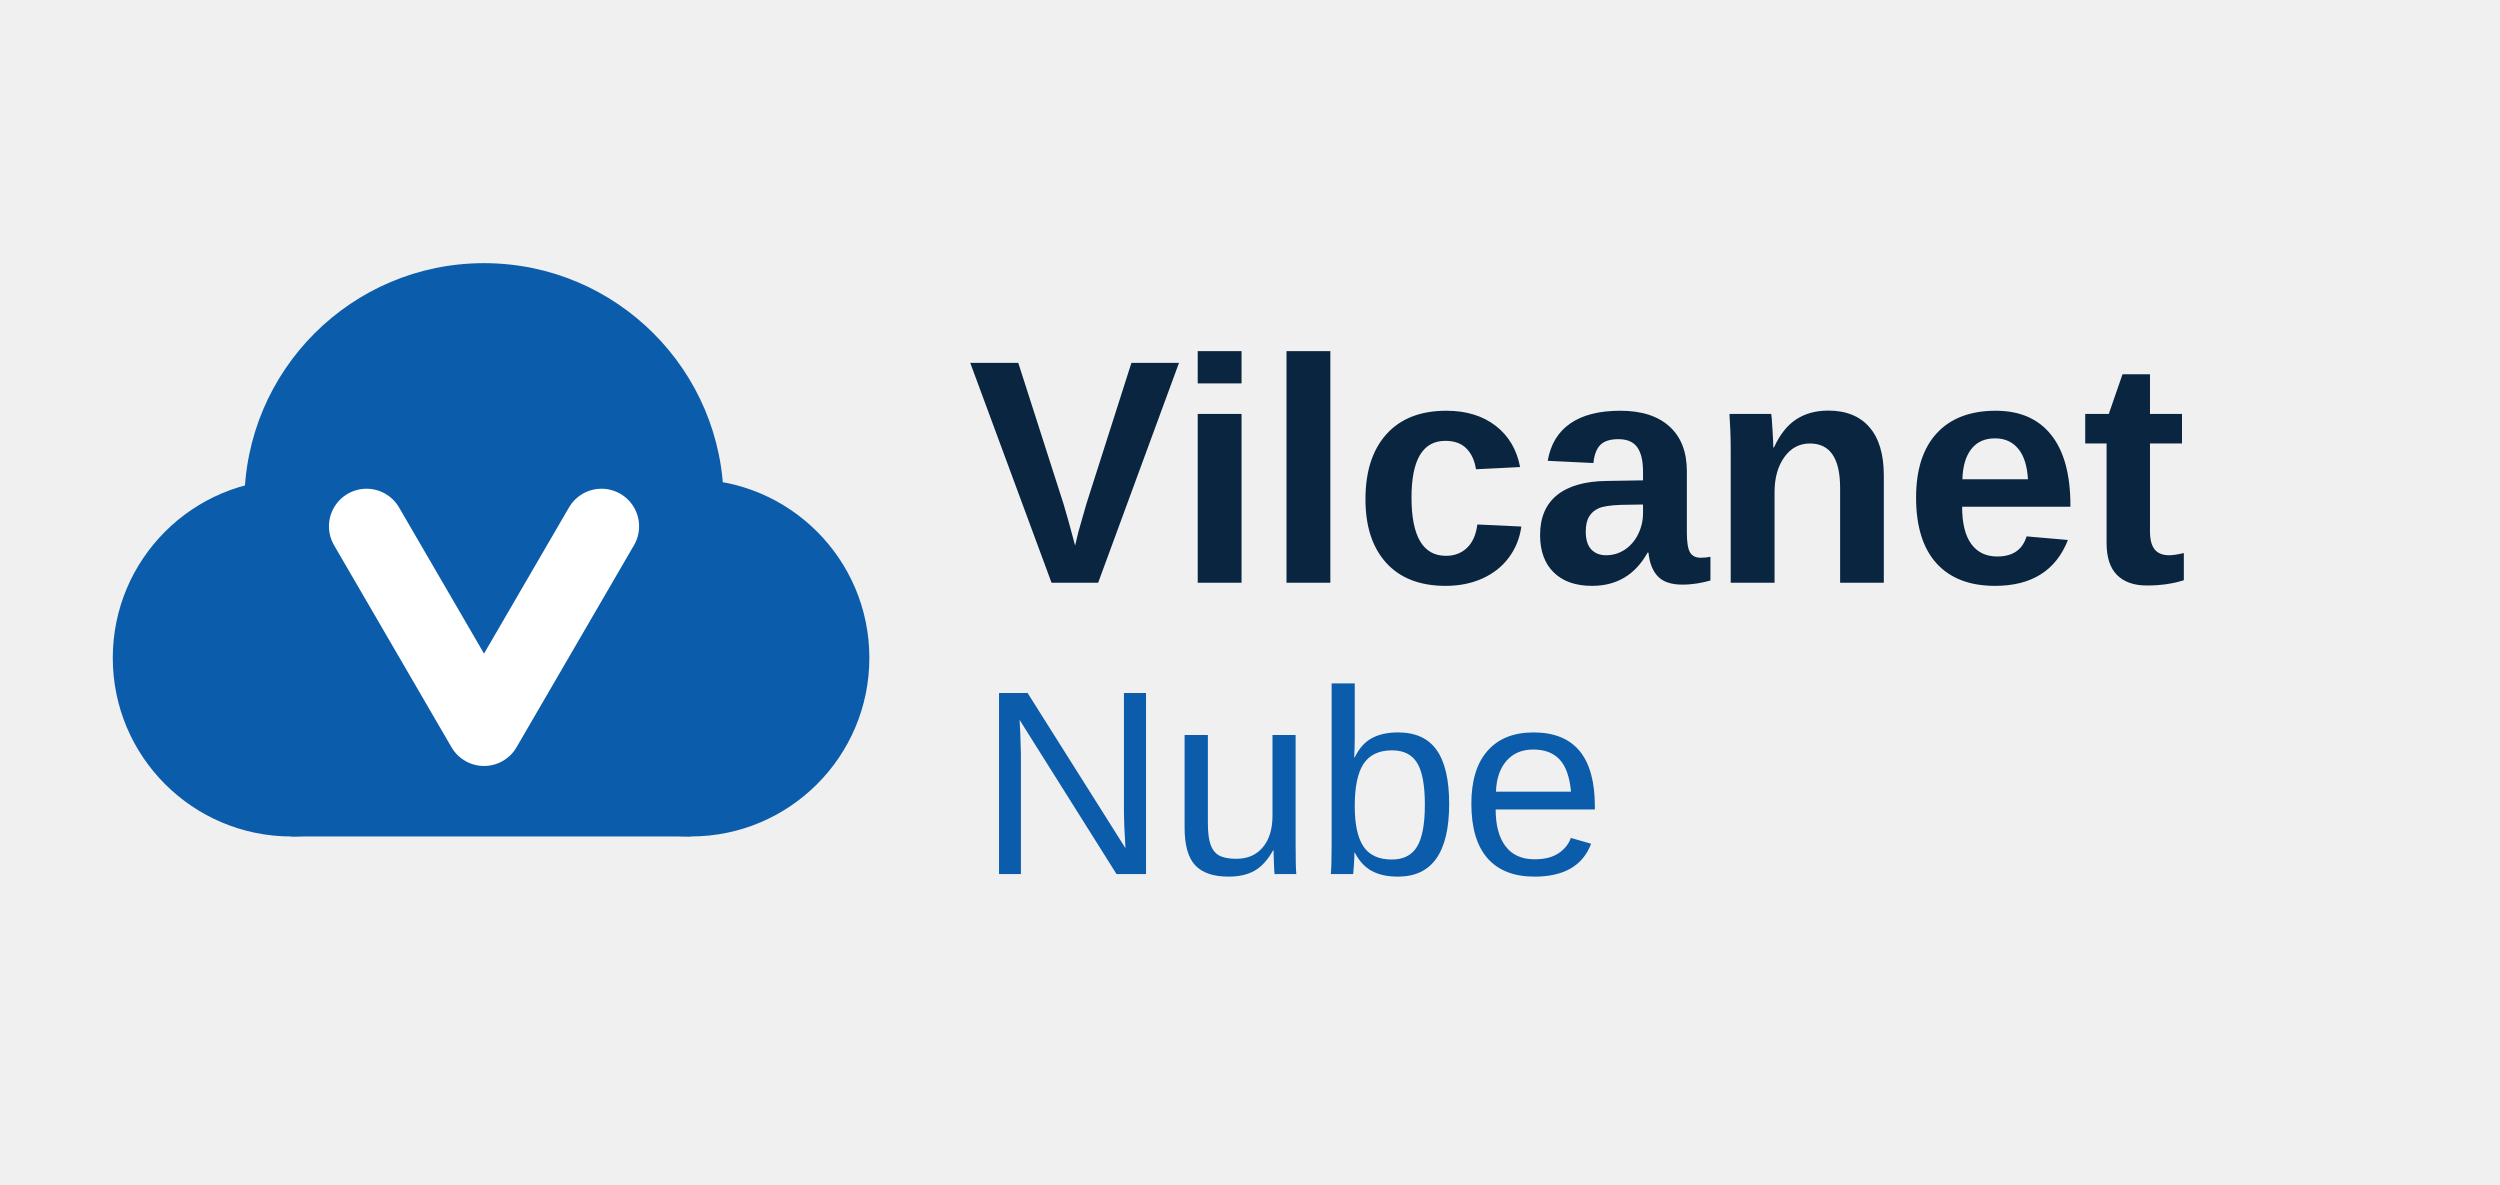
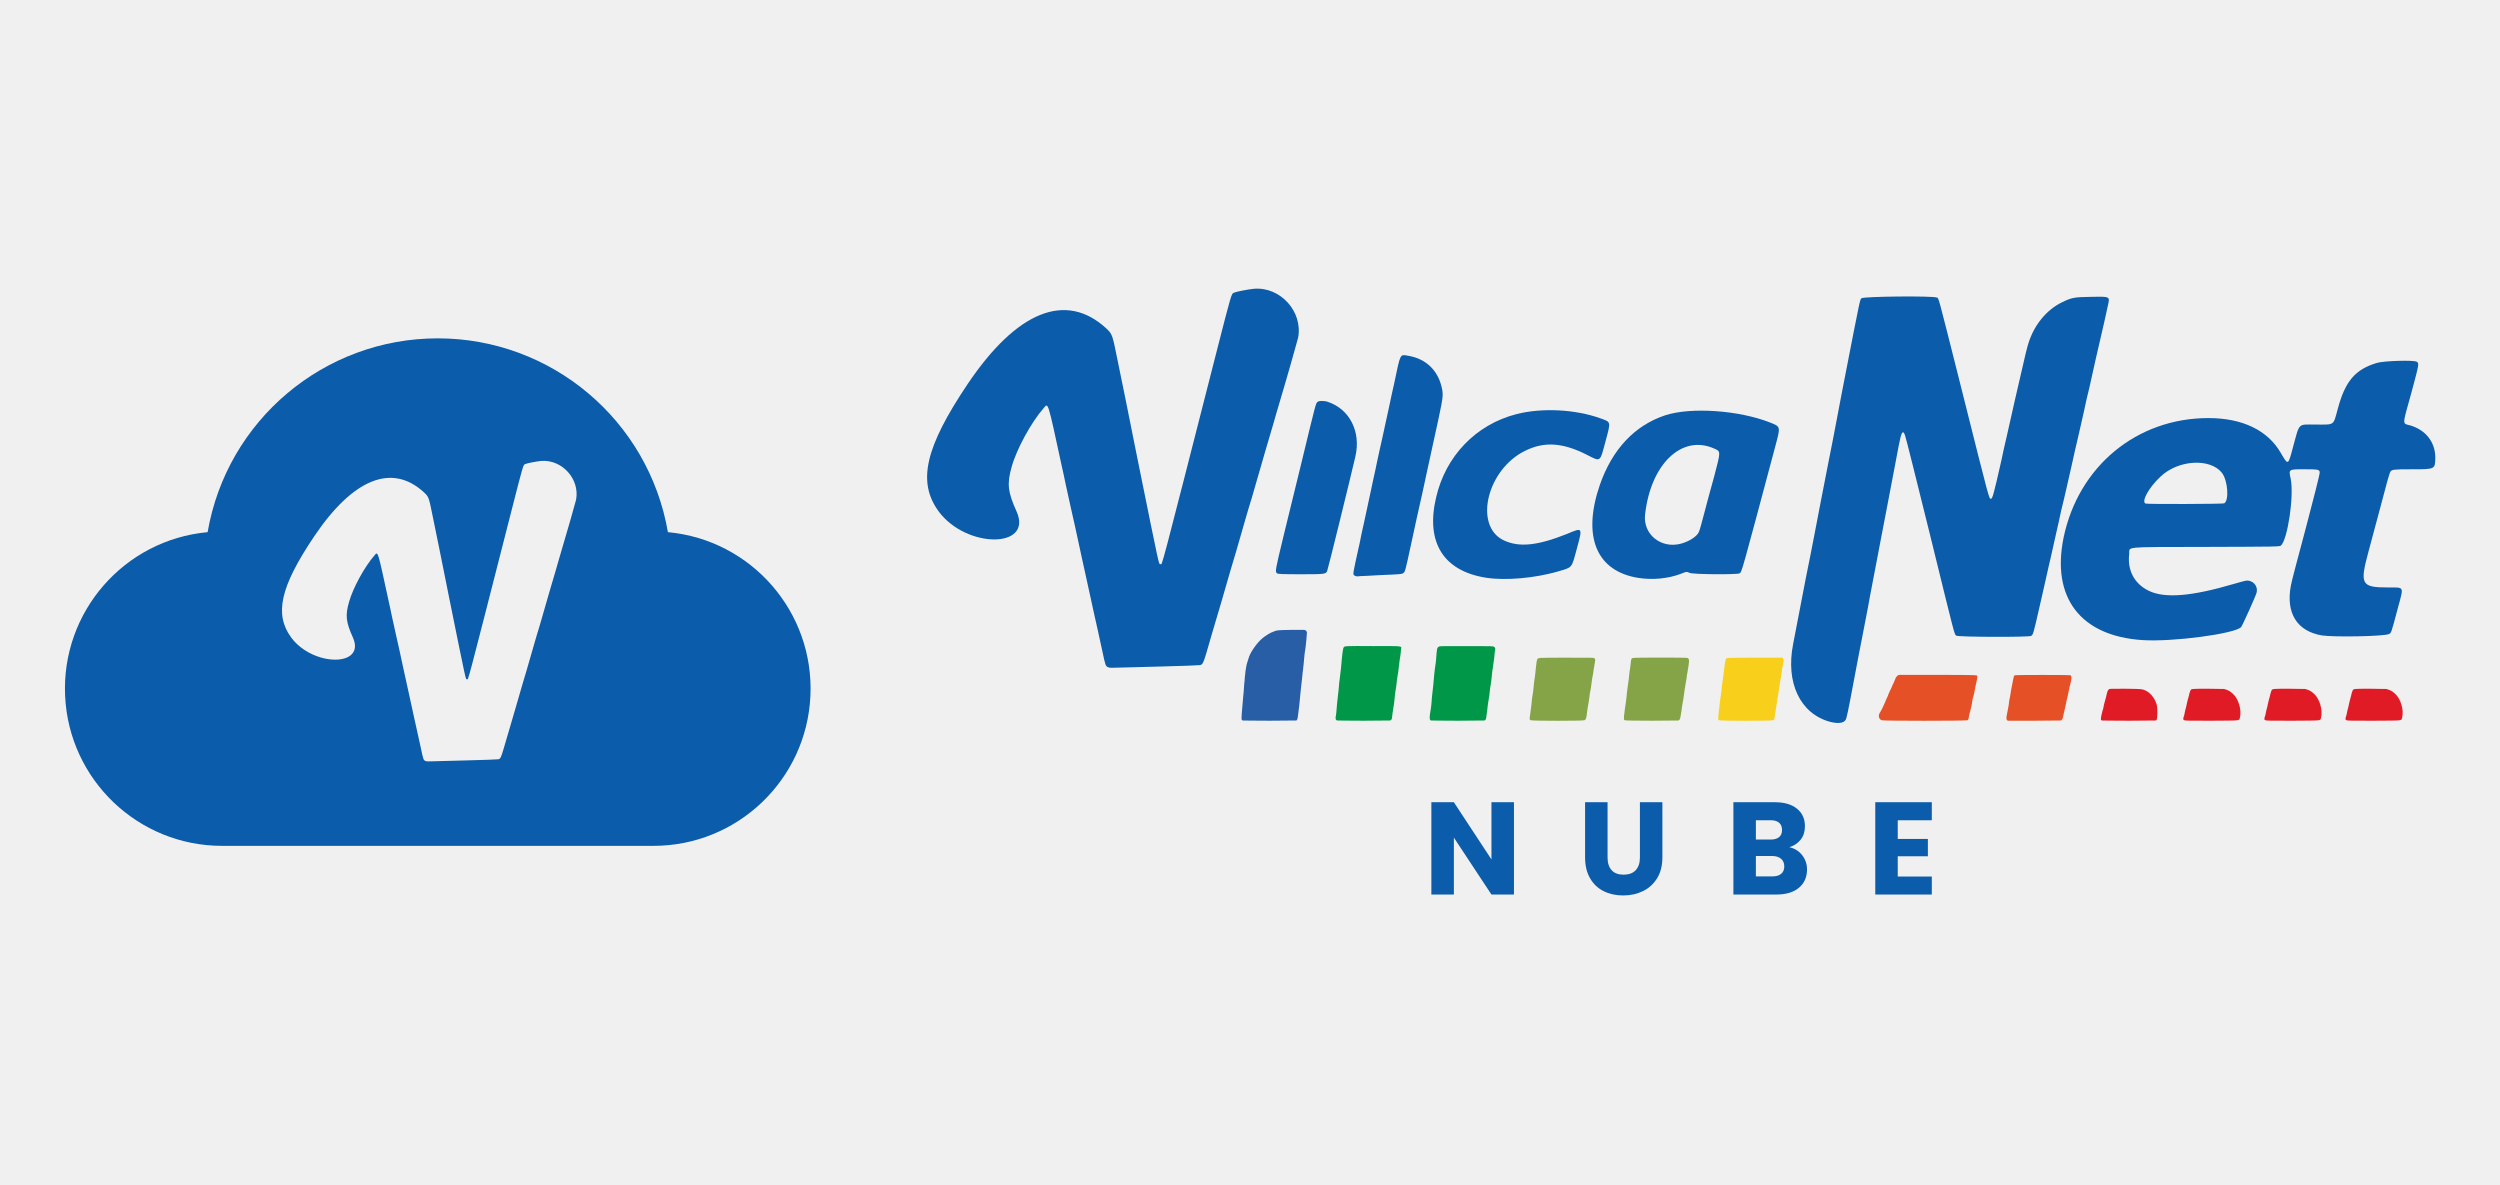
- <svg xmlns="http://www.w3.org/2000/svg" width="532" height="252" viewBox="0 0 532 252">
-   <g fill="#0B5CAB">
-     <circle cx="62" cy="140" r="38" />
-     <circle cx="103" cy="107" r="51" />
-     <circle cx="147" cy="140" r="38" />
-     <rect x="62" y="130" width="85" height="48" />
+ <svg xmlns="http://www.w3.org/2000/svg" viewBox="-28 -125.0 1078.7 511.0" width="266" height="126">
+   <g>
+     <path fill="#0B5CAB" fill-rule="evenodd" d="M67.83 240.00A67.83 67.83 0 0 1 61.55 104.63A100.78 100.78 0 0 1 260.17 104.63A67.83 67.83 0 0 1 253.88 240.00ZM155.55 203.35 C154.68 203.03 154.60 202.71 153.57 197.80 C152.30 192.01 151.35 187.57 150.87 185.59 C150.48 183.85 149.84 180.84 148.10 172.91 C147.54 170.37 146.83 167.12 146.51 165.69 C146.20 164.27 145.64 161.65 145.24 159.83 C144.85 158.01 144.29 155.55 144.06 154.36 C143.74 153.17 143.18 150.32 142.63 148.02 C142.15 145.72 141.44 142.47 141.04 140.80 C140.73 139.14 140.09 136.29 139.70 134.54 C134.78 111.79 135.10 112.90 133.51 114.72 C129.31 119.48 124.24 128.75 122.57 134.78 C120.91 140.57 121.23 143.42 124.24 150.08 C129.95 162.84 107.04 162.84 97.60 150.08 C90.23 140.01 92.93 128.20 107.51 106.48 C124.32 81.51 141.12 74.77 154.92 87.46 C157.06 89.52 156.98 89.36 158.96 99.19 C159.99 104.02 163.00 119.08 165.70 132.56 C173.47 170.85 172.83 167.99 173.47 168.07 C174.10 168.23 172.75 173.38 192.81 94.83 C197.72 75.64 197.72 75.56 198.59 75.25 C199.47 74.85 203.75 74.06 205.49 73.90 C214.53 73.19 222.22 81.75 220.55 90.63 C220.23 91.97 216.51 105.13 213.18 116.23 C212.86 117.50 211.04 123.60 209.22 129.79 C207.39 136.05 205.41 142.94 204.78 145.16 C204.06 147.38 203.27 150.24 202.87 151.51 C201.29 156.90 199.78 162.29 199.15 164.43 C198.75 165.62 196.53 173.23 194.23 181.23 C191.86 189.24 189.56 197.01 189.16 198.51 C188.13 201.92 187.89 202.40 187.02 202.63 C186.54 202.71 180.60 202.95 173.78 203.11 C166.89 203.27 160.15 203.51 158.72 203.51 C156.74 203.59 155.95 203.59 155.55 203.35 Z" />
+     <path fill="#0B5CAB" d="M450.12 162.90 C449.02 162.50 448.92 162.10 447.62 155.90 C446.02 148.60 444.82 143.00 444.22 140.50 C443.72 138.30 442.92 134.50 440.72 124.50 C440.02 121.30 439.12 117.20 438.72 115.40 C438.32 113.60 437.62 110.30 437.12 108.00 C436.62 105.70 435.92 102.60 435.62 101.10 C435.22 99.60 434.52 96.00 433.82 93.10 C433.22 90.20 432.32 86.10 431.82 84.00 C431.42 81.90 430.62 78.30 430.12 76.10 C423.92 47.40 424.32 48.80 422.32 51.10 C417.02 57.10 410.62 68.80 408.52 76.40 C406.42 83.70 406.82 87.30 410.62 95.70 C417.82 111.80 388.92 111.80 377.02 95.70 C367.72 83.00 371.12 68.10 389.52 40.70 C410.72 9.20 431.92 0.70 449.32 16.70 C452.02 19.30 451.92 19.10 454.42 31.50 C455.72 37.60 459.52 56.60 462.92 73.60 C472.72 121.90 471.92 118.30 472.72 118.40 C473.52 118.60 471.82 125.10 497.12 26.00 C503.32 1.80 503.32 1.70 504.42 1.30 C505.52 0.80 510.92 -0.20 513.12 -0.40 C524.52 -1.30 534.22 9.50 532.12 20.70 C531.72 22.40 527.02 39.00 522.82 53.00 C522.42 54.60 520.12 62.30 517.82 70.10 C515.52 78.00 513.02 86.70 512.22 89.50 C511.32 92.30 510.32 95.90 509.82 97.50 C507.82 104.30 505.92 111.10 505.12 113.80 C504.62 115.30 501.82 124.90 498.92 135.00 C495.92 145.10 493.02 154.90 492.52 156.80 C491.22 161.10 490.92 161.70 489.82 162.00 C489.22 162.10 481.72 162.40 473.12 162.60 C464.42 162.80 455.92 163.10 454.12 163.10 C451.62 163.20 450.62 163.20 450.12 162.90 Z" />
+     <path fill="#0B5CAB" d="M523.02 122.40 C522.12 121.70 522.22 121.20 525.82 106.30 C527.72 98.70 531.22 84.10 533.72 74.00 C539.62 49.50 539.72 49.30 540.32 48.60 C540.82 47.90 543.02 47.80 544.92 48.40 C554.32 51.50 559.32 61.30 556.82 72.00 C554.92 80.30 544.92 121.00 544.62 121.50 C543.92 122.70 543.82 122.80 533.42 122.80 C524.92 122.80 523.52 122.70 523.02 122.40 Z" />
+     <path fill="#0B5CAB" d="M556.52 123.40 C555.62 122.80 555.52 123.50 558.62 109.60 C559.02 107.40 559.92 103.20 560.62 100.20 C561.22 97.30 562.12 93.10 562.62 90.90 C563.12 88.70 563.62 86.40 563.72 85.80 C563.82 85.10 564.32 83.10 564.72 81.10 C565.12 79.20 565.92 75.80 566.32 73.60 C566.82 71.40 567.62 67.50 568.22 65.00 C568.82 62.50 569.42 59.40 569.72 58.10 C570.02 56.90 570.72 53.60 571.32 50.80 C571.92 47.90 572.92 43.20 573.62 40.20 C576.32 27.30 576.02 27.90 579.52 28.50 C587.02 29.70 592.22 34.50 594.02 41.90 C594.82 45.30 594.72 46.10 592.72 55.60 C591.52 61.10 591.12 62.90 589.62 69.80 C588.82 73.60 586.92 82.00 585.72 87.80 C585.12 90.30 584.52 93.30 584.22 94.50 C583.72 96.70 582.92 100.20 580.72 110.50 C578.42 121.10 578.32 121.60 577.62 122.20 C576.92 122.80 576.32 122.80 566.82 123.20 C563.52 123.40 560.02 123.60 558.92 123.60 C557.52 123.80 557.02 123.70 556.52 123.40 Z" />
+     <path fill="#0B5CAB" d="M613.22 124.30 C594.82 121.40 587.12 109.10 591.62 89.80 C595.72 71.80 608.82 58.20 626.32 53.70 C637.32 50.90 651.62 51.60 662.52 55.50 C667.22 57.20 667.12 56.70 664.72 65.60 C662.32 74.60 662.72 74.30 656.82 71.30 C646.42 66.00 638.42 65.40 630.12 69.50 C613.62 77.50 607.82 101.80 620.72 108.10 C627.42 111.30 635.32 110.50 648.12 105.40 C655.02 102.50 654.92 102.40 652.32 112.00 C650.02 120.40 650.62 119.70 644.22 121.60 C634.12 124.50 621.72 125.60 613.22 124.30 Z" />
+     <path fill="#0B5CAB" d="M679.12 124.40 C660.82 121.60 654.62 106.60 662.32 84.20 C667.72 68.80 677.32 58.60 690.52 54.20 C701.62 50.60 722.22 52.00 735.72 57.30 C740.42 59.20 740.32 58.90 738.02 67.60 C723.32 122.70 723.62 121.70 722.62 122.40 C721.72 123.00 702.52 122.90 701.02 122.20 C699.62 121.60 699.82 121.60 697.02 122.70 C691.62 124.70 685.12 125.30 679.12 124.40 ZM697.32 109.60 C700.72 108.70 704.22 106.50 705.02 104.60 C705.32 104.10 706.32 100.50 707.32 96.60 C708.32 92.80 710.22 85.60 711.62 80.70 C714.52 69.60 714.62 69.80 711.52 68.50 C697.62 62.40 684.22 75.30 681.82 97.10 C680.92 105.60 688.72 111.90 697.32 109.60 Z" />
+     <path fill="#0B5CAB" d="M761.72 186.50 C748.72 183.00 742.42 169.60 745.72 152.90 C746.62 148.20 748.22 140.10 751.32 123.80 C752.12 119.80 752.92 115.80 753.12 114.90 C753.32 113.90 754.22 109.30 755.12 104.60 C756.72 96.00 757.62 91.70 760.22 78.20 C761.02 74.10 762.32 67.60 763.02 64.00 C763.72 60.40 764.62 55.40 765.12 53.00 C765.52 50.60 766.82 44.20 767.82 38.90 C774.92 2.40 774.52 4.50 775.22 3.70 C776.12 2.90 806.12 2.60 807.72 3.40 C808.62 3.90 807.62 0.10 818.62 43.80 C830.82 92.40 830.22 90.20 831.12 90.20 C831.72 90.20 832.32 88.10 835.62 73.50 C836.02 71.40 837.02 66.90 837.82 63.60 C838.52 60.30 840.22 53.10 841.42 47.60 C846.62 24.80 846.62 25.10 847.42 22.60 C849.92 15.00 855.12 8.70 861.62 5.50 C865.92 3.40 866.92 3.20 874.02 3.10 C880.72 2.90 881.62 3.10 881.92 4.10 C882.02 4.80 882.12 4.40 879.92 14.20 C879.02 18.20 877.42 25.10 876.32 29.80 C875.32 34.40 874.02 40.00 873.52 42.40 C872.92 44.70 871.82 49.40 871.12 52.90 C870.32 56.30 869.22 61.30 868.62 63.90 C868.02 66.50 866.82 71.40 866.12 74.90 C865.32 78.30 864.22 83.30 863.62 85.90 C863.02 88.50 862.02 92.90 861.32 95.60 C860.72 98.40 859.82 102.70 859.22 105.10 C858.62 107.60 857.72 111.80 857.12 114.50 C856.52 117.20 855.32 122.10 854.62 125.50 C853.82 128.90 852.72 133.80 852.12 136.50 C849.32 148.80 849.32 148.70 848.42 149.40 C847.42 150.00 817.02 149.90 816.12 149.30 C815.22 148.50 815.82 150.70 804.72 105.50 C799.02 82.50 794.22 63.10 793.92 62.60 C793.02 60.40 792.42 61.40 791.32 67.10 C790.42 71.70 788.52 82.10 787.82 85.50 C787.52 87.30 785.62 96.90 783.82 106.40 C782.52 113.20 779.22 130.30 778.72 133.10 C778.52 134.50 777.72 138.60 777.02 142.20 C776.32 145.90 775.52 150.10 775.22 151.50 C774.92 152.90 774.52 155.20 774.22 156.60 C773.92 158.00 773.32 161.50 772.72 164.50 C769.12 183.70 768.82 184.90 768.32 185.70 C767.42 187.10 765.02 187.30 761.72 186.50 Z" />
+     <path fill="#0B5CAB" d="M896.32 151.20 C869.72 149.40 857.12 132.90 862.42 107.00 C868.82 76.20 894.02 55.40 924.92 55.40 C939.62 55.40 950.52 60.70 956.12 70.40 C959.32 75.90 959.32 75.90 961.32 68.30 C964.42 57.10 963.22 58.20 971.32 58.20 C979.52 58.20 978.72 58.80 980.72 51.50 C983.92 39.50 988.22 34.40 997.62 31.60 C1000.52 30.70 1013.72 30.30 1014.82 31.10 C1015.92 31.80 1015.82 32.10 1012.52 44.40 C1008.42 59.10 1008.52 57.60 1012.12 58.60 C1018.72 60.60 1022.82 65.80 1022.82 72.50 C1022.72 77.50 1022.82 77.50 1012.82 77.50 C1004.72 77.50 1004.02 77.60 1003.42 78.60 C1003.12 78.90 1001.42 84.90 999.62 92.00 C997.72 99.10 995.22 108.50 994.02 112.90 C990.12 127.30 990.82 128.50 1002.62 128.50 C1009.52 128.50 1009.22 127.90 1006.82 136.80 C1003.72 148.50 1003.82 148.10 1002.82 148.60 C1000.72 149.60 979.22 150.00 973.92 149.20 C963.12 147.40 958.22 139.50 960.52 127.60 C960.72 126.20 963.72 114.90 967.02 102.60 C970.32 90.20 972.92 79.70 972.92 79.20 C973.02 77.60 972.62 77.50 966.42 77.50 C959.42 77.50 959.52 77.40 960.42 81.60 C961.92 89.00 959.12 107.70 956.22 110.40 C955.72 110.90 954.62 110.90 923.82 111.00 C886.92 111.10 891.12 110.70 890.72 114.20 C889.92 121.20 893.02 127.00 899.32 130.00 C906.32 133.30 917.82 132.30 936.12 126.90 C938.22 126.30 940.32 125.70 940.92 125.60 C943.92 125.10 946.42 127.70 945.72 130.70 C945.42 132.00 939.62 144.90 939.02 145.60 C936.32 148.50 909.22 152.10 896.32 151.20 ZM931.72 92.20 C933.92 91.00 933.32 82.30 930.72 79.00 C925.62 72.60 911.92 73.40 904.32 80.60 C899.22 85.30 895.82 91.50 897.82 92.30 C898.72 92.60 931.02 92.50 931.72 92.20 Z" />
+     <path fill="#275EA6" d="M508.12 185.90 C508.02 185.80 507.82 185.70 507.82 185.60 C507.52 185.30 507.82 182.30 508.42 175.60 C508.52 175.00 508.62 173.40 508.72 172.10 C508.82 170.80 508.92 169.20 509.02 168.70 C509.02 168.10 509.12 167.10 509.22 166.40 C509.32 165.80 509.42 164.90 509.42 164.50 C509.52 164.10 509.62 163.30 509.72 162.70 C509.82 162.10 510.02 161.20 510.22 160.70 C510.42 160.20 510.62 159.50 510.72 159.10 C511.32 156.70 514.22 152.50 516.72 150.40 C517.92 149.40 519.72 148.30 520.62 147.90 C520.82 147.80 521.32 147.70 521.62 147.50 C522.92 146.90 523.72 146.90 529.12 146.80 C531.82 146.80 534.42 146.80 534.72 146.80 C535.42 146.90 535.82 147.30 535.92 147.90 C535.92 148.90 535.42 154.10 535.12 155.80 C535.02 156.10 534.92 157.10 534.82 158.00 C534.72 159.90 534.32 163.00 534.22 164.10 C534.12 164.50 534.02 165.70 533.92 166.80 C533.62 169.80 533.32 172.40 533.22 173.10 C533.12 173.70 533.02 174.90 532.62 179.30 C532.52 180.10 532.32 181.50 532.22 182.50 C532.12 183.50 531.92 184.50 531.92 184.80 C531.82 185.10 531.72 185.50 531.62 185.70 L531.32 185.90 L519.92 186.00 C513.52 186.00 508.32 185.90 508.12 185.90 Z" />
+     <path fill="#009748" d="M548.92 185.90 C548.32 185.70 548.22 185.20 548.32 184.40 C548.42 184.00 548.52 183.00 548.62 182.20 C548.72 180.20 549.12 176.90 549.22 175.90 C549.42 174.40 549.72 171.50 549.82 169.90 C549.92 169.00 550.12 167.60 550.22 166.60 C550.32 165.70 550.52 164.20 550.62 163.30 C551.12 157.30 551.42 154.80 551.82 154.30 C552.12 153.80 552.32 153.70 564.52 153.80 C578.02 153.80 576.72 153.60 576.52 155.30 C576.52 155.90 576.32 157.10 576.22 158.10 C576.02 159.10 575.82 160.60 575.72 161.50 C575.62 162.40 575.42 163.90 575.32 164.90 C575.12 165.90 574.92 167.30 574.82 168.00 C574.62 170.30 574.32 172.20 574.12 173.20 C574.02 173.80 573.82 175.40 573.72 176.70 C573.62 178.10 573.32 179.70 573.22 180.40 C573.12 181.10 572.92 182.30 572.82 183.00 C572.62 185.30 572.62 185.30 572.22 185.60 L571.92 185.90 L560.52 186.00 C554.12 186.00 549.02 185.90 548.92 185.90 Z" />
+     <path fill="#009748" d="M589.42 185.90 C588.72 185.60 588.72 184.50 589.32 181.20 C589.42 180.80 589.52 179.80 589.62 178.90 C589.82 175.80 590.02 174.30 590.22 172.60 C590.42 171.00 590.52 169.80 590.82 166.30 C591.02 164.70 591.12 163.20 591.32 162.20 C591.42 161.80 591.52 160.80 591.62 159.90 C592.02 154.50 592.02 154.50 592.92 154.00 C593.22 153.80 593.92 153.80 604.72 153.80 C616.02 153.80 616.12 153.80 616.62 154.10 C617.22 154.40 617.32 154.80 617.02 156.00 C616.92 156.60 616.82 157.50 616.82 158.10 C616.62 159.80 616.42 161.40 616.22 162.60 C616.12 163.30 615.82 164.90 615.72 166.30 C615.62 167.70 615.42 169.30 615.32 169.80 C615.12 170.80 614.82 172.80 614.62 175.10 C614.52 175.80 614.32 176.90 614.22 177.60 C614.12 178.30 613.82 180.00 613.72 181.40 C613.32 184.80 613.22 185.30 612.92 185.60 L612.62 185.90 L601.12 186.00 C594.62 186.00 589.52 185.90 589.42 185.90 Z" />
+     <path fill="#84A447" d="M632.52 185.80 C631.92 185.60 631.92 185.30 632.22 183.50 C632.42 182.10 632.62 180.60 632.82 178.80 C632.82 178.20 633.02 177.00 633.12 175.90 C633.32 174.90 633.52 173.40 633.62 172.60 C633.82 169.90 634.02 168.60 634.32 166.80 C634.42 165.80 634.62 164.50 634.62 163.90 C634.82 161.70 635.12 159.80 635.32 159.50 C635.82 158.80 635.12 158.80 647.92 158.80 C658.82 158.80 659.52 158.80 659.92 159.00 C660.32 159.30 660.42 159.70 660.12 161.10 C660.02 161.80 659.82 163.10 659.62 164.00 C659.52 164.90 659.42 165.90 659.32 166.10 C659.12 166.80 658.72 169.50 658.72 169.90 C658.72 170.40 658.12 174.00 658.02 174.10 C658.02 174.20 657.92 174.90 657.82 175.70 C657.52 178.10 657.32 179.00 657.22 179.50 C657.12 180.00 656.82 181.90 656.62 183.70 C656.42 185.10 656.22 185.60 655.62 185.80 C655.02 186.10 633.12 186.10 632.52 185.80 Z" />
+     <path fill="#84A447" d="M673.12 185.80 C672.92 185.80 672.82 185.60 672.72 185.40 C672.62 185.00 672.82 182.90 673.12 180.90 C673.42 179.10 673.62 177.50 673.82 175.80 C673.82 175.20 674.02 174.00 674.12 172.90 C674.42 171.00 674.62 169.50 674.82 167.80 C674.82 167.20 675.02 166.00 675.12 164.90 C675.32 163.90 675.52 162.20 675.62 161.30 C675.82 159.20 675.92 159.00 676.82 158.90 C677.72 158.70 699.42 158.70 700.02 158.90 C701.02 159.20 701.02 159.90 700.12 165.10 C699.92 165.80 699.82 167.00 699.72 167.80 C699.62 168.50 699.42 169.60 699.32 170.10 C699.22 170.60 699.02 171.70 698.92 172.50 C698.82 173.30 698.62 174.60 698.52 175.40 C698.42 176.30 698.22 177.40 698.12 177.90 C698.02 178.40 697.82 179.50 697.72 180.30 C697.62 181.10 697.52 182.30 697.32 183.00 C697.22 183.70 697.12 184.40 697.02 184.70 C697.02 185.00 696.82 185.40 696.62 185.60 L696.32 185.90 L684.92 186.00 C676.72 186.00 673.32 185.90 673.12 185.80 Z" />
+     <path fill="#F8CF1B" d="M713.82 185.80 C713.32 185.60 713.32 185.40 713.52 183.40 C713.62 182.40 713.72 181.20 713.82 180.70 C713.82 180.20 714.02 179.00 714.12 177.90 C714.42 176.00 714.62 174.50 714.82 172.80 C714.82 172.20 715.02 171.00 715.12 169.90 C715.42 168.10 715.62 166.50 715.82 164.80 C715.92 163.50 716.42 160.00 716.62 159.60 C716.92 158.80 716.12 158.80 729.22 158.80 L741.12 158.80 L741.32 159.10 C741.52 159.30 741.62 159.60 741.62 159.80 C741.62 160.20 741.12 163.00 741.02 163.20 C741.02 163.20 740.92 163.90 740.82 164.70 C740.52 167.10 740.32 168.00 740.22 168.50 C740.12 169.00 739.92 170.10 739.62 172.30 C739.52 173.10 739.42 173.80 739.42 173.80 C739.32 174.00 738.82 177.50 738.52 179.40 C738.42 180.20 738.22 181.40 738.12 181.90 C738.02 182.50 737.82 183.40 737.82 183.90 C737.72 185.20 737.52 185.60 737.02 185.80 C736.42 186.10 714.32 186.10 713.82 185.80 Z" />
+     <path fill="#E55026" d="M783.92 185.80 C782.52 185.20 782.32 183.50 783.42 182.10 C783.52 181.90 783.92 181.20 784.22 180.60 C785.42 178.00 785.72 177.30 785.72 177.20 C785.72 177.20 785.92 176.60 786.22 176.10 C786.52 175.50 786.72 175.00 786.72 174.90 C786.72 174.90 786.92 174.30 787.22 173.70 C787.52 173.10 787.92 172.10 788.22 171.60 C788.42 171.00 788.82 170.10 789.12 169.60 C789.32 169.00 789.72 168.20 789.82 167.90 C790.12 167.00 790.92 166.30 791.42 166.20 C791.62 166.20 799.22 166.20 808.22 166.20 C826.42 166.30 825.22 166.20 825.22 167.00 C825.22 167.40 825.02 168.60 824.42 171.10 C824.32 171.70 824.02 173.10 823.82 174.20 C823.52 175.40 823.22 176.60 823.12 176.90 C823.02 177.30 822.92 178.10 822.82 178.90 C822.62 179.60 822.42 180.70 822.22 181.50 C822.02 182.20 821.72 183.30 821.62 183.90 C821.42 185.30 821.32 185.60 820.82 185.80 C820.12 186.10 784.52 186.10 783.92 185.80 Z" />
+     <path fill="#E55026" d="M838.02 185.70 C837.62 185.30 837.62 184.90 838.22 182.00 C838.52 180.70 838.72 179.20 838.82 178.70 C838.82 178.20 838.92 177.50 839.02 177.10 C839.22 176.30 839.62 174.00 839.82 172.50 C839.92 171.90 840.12 171.00 840.22 170.50 C840.32 170.00 840.52 169.10 840.62 168.40 C840.82 167.10 841.02 166.60 841.32 166.40 C841.72 166.20 865.02 166.20 865.42 166.40 C866.02 166.80 865.92 168.10 865.22 170.60 C865.02 171.20 864.82 172.30 864.72 172.80 C864.62 173.40 864.42 174.40 864.22 175.20 C864.02 175.90 863.82 177.10 863.62 177.80 C863.52 178.40 863.32 179.30 863.22 179.80 C863.12 180.20 862.82 181.40 862.62 182.30 C862.22 184.50 862.02 185.30 861.62 185.60 L861.32 185.90 L849.82 186.00 L838.32 186.00 L838.02 185.70 Z" />
+     <path fill="#E01B25" d="M878.92 185.90 C878.72 185.80 878.52 185.60 878.52 185.40 C878.42 185.10 878.92 182.60 879.22 181.70 C879.42 181.30 879.62 180.40 879.72 179.70 C879.82 179.00 880.12 178.10 880.22 177.70 C880.32 177.30 880.62 176.30 880.82 175.50 C881.12 173.80 881.52 172.70 882.02 172.40 C882.32 172.20 882.92 172.20 889.12 172.20 C896.22 172.30 896.32 172.30 897.62 172.90 C900.02 173.90 902.22 176.90 902.72 179.60 C903.02 181.40 902.92 185.10 902.52 185.70 L902.22 185.90 L890.72 186.00 C883.22 186.00 879.12 185.90 878.92 185.90 Z" />
+     <path fill="#E01B25" d="M914.52 185.80 C914.02 185.60 913.92 185.30 914.22 184.40 C914.42 184.00 914.62 183.10 914.72 182.40 C914.82 181.70 915.12 180.80 915.22 180.40 C915.32 180.00 915.52 179.20 915.62 178.60 C915.72 178.00 916.02 176.90 916.22 176.20 C916.42 175.60 916.62 174.70 916.72 174.20 C916.82 173.80 917.02 173.20 917.12 173.00 C917.62 172.20 917.22 172.20 924.82 172.20 L931.72 172.30 L932.92 172.70 C934.12 173.20 934.52 173.50 935.52 174.40 C937.92 176.60 939.32 181.40 938.52 184.60 C938.12 186.10 939.32 185.90 926.22 186.00 C916.92 186.00 914.82 186.00 914.52 185.80 Z" />
+     <path fill="#E01B25" d="M949.52 185.80 C949.02 185.60 948.92 185.30 949.22 184.40 C949.42 184.00 949.62 183.10 949.72 182.40 C949.82 181.70 950.12 180.80 950.22 180.40 C950.32 180.00 950.52 179.20 950.62 178.60 C950.72 178.00 951.02 176.90 951.22 176.20 C951.42 175.60 951.62 174.70 951.72 174.20 C951.82 173.80 952.02 173.20 952.12 173.00 C952.62 172.20 952.22 172.20 959.82 172.20 L966.72 172.30 L967.92 172.70 C969.12 173.20 969.52 173.50 970.52 174.40 C972.92 176.60 974.32 181.40 973.52 184.60 C973.12 186.10 974.32 185.90 961.22 186.00 C951.92 186.00 949.82 186.00 949.52 185.80 Z" />
+     <path fill="#E01B25" d="M984.52 185.80 C984.02 185.60 983.92 185.30 984.22 184.40 C984.42 184.00 984.62 183.10 984.72 182.40 C984.82 181.70 985.12 180.80 985.22 180.40 C985.32 180.00 985.52 179.20 985.62 178.60 C985.72 178.00 986.02 176.90 986.22 176.20 C986.42 175.60 986.62 174.70 986.72 174.20 C986.82 173.80 987.02 173.20 987.12 173.00 C987.62 172.20 987.22 172.20 994.82 172.20 L1001.72 172.30 L1002.92 172.70 C1004.12 173.20 1004.52 173.50 1005.52 174.40 C1007.92 176.60 1009.32 181.40 1008.52 184.60 C1008.12 186.10 1009.32 185.90 996.22 186.00 C986.92 186.00 984.82 186.00 984.52 185.80 Z" />
+     <path fill="#0B5CAB" d="M625.25 261H615.54L599.32 236.43V261H589.61V221.17H599.32L615.54 245.85V221.17H625.25ZM665.64 221.17V245Q665.64 248.57 667.4 250.5Q669.16 252.43 672.56 252.43Q675.97 252.43 677.78 250.5Q679.6 248.57 679.6 245V221.17H689.3V244.94Q689.3 250.28 687.03 253.96Q684.76 257.65 680.93 259.52Q677.1 261.4 672.39 261.4Q667.68 261.4 663.97 259.55Q660.25 257.71 658.1 253.99Q655.94 250.28 655.94 244.94V221.17ZM751.71 250.16Q751.71 255.16 748.22 258.08Q744.73 261 738.49 261H719.94V221.17H737.87Q743.94 221.17 747.37 223.95Q750.81 226.73 750.81 231.5Q750.81 235.01 748.96 237.34Q747.12 239.67 744.05 240.57Q747.51 241.31 749.61 244.01Q751.71 246.7 751.71 250.16ZM729.64 237.28H736Q738.38 237.28 739.66 236.23Q740.93 235.18 740.93 233.14Q740.93 231.1 739.66 230.02Q738.38 228.94 736 228.94H729.64ZM741.9 248.86Q741.9 246.76 740.51 245.57Q739.12 244.38 736.68 244.38H729.64V253.17H736.79Q739.23 253.17 740.56 252.06Q741.9 250.96 741.9 248.86ZM790.86 228.94V237H803.86V244.49H790.86V253.23H805.56V261H781.16V221.17H805.56V228.94Z" />
  </g>
-   <polyline points="78,112 103,155 128,112" fill="none" stroke="#ffffff" stroke-width="16" stroke-linecap="round" stroke-linejoin="round" />
-   <text x="206" y="124" font-family="Segoe UI, Arial, Helvetica, DejaVu Sans, sans-serif" font-size="68" font-weight="700" fill="#0A2540">Vilcanet</text>
-   <text x="208" y="186" font-family="Segoe UI, Arial, Helvetica, DejaVu Sans, sans-serif" font-size="56" font-weight="400" fill="#0B5CAB">Nube</text>
</svg>
